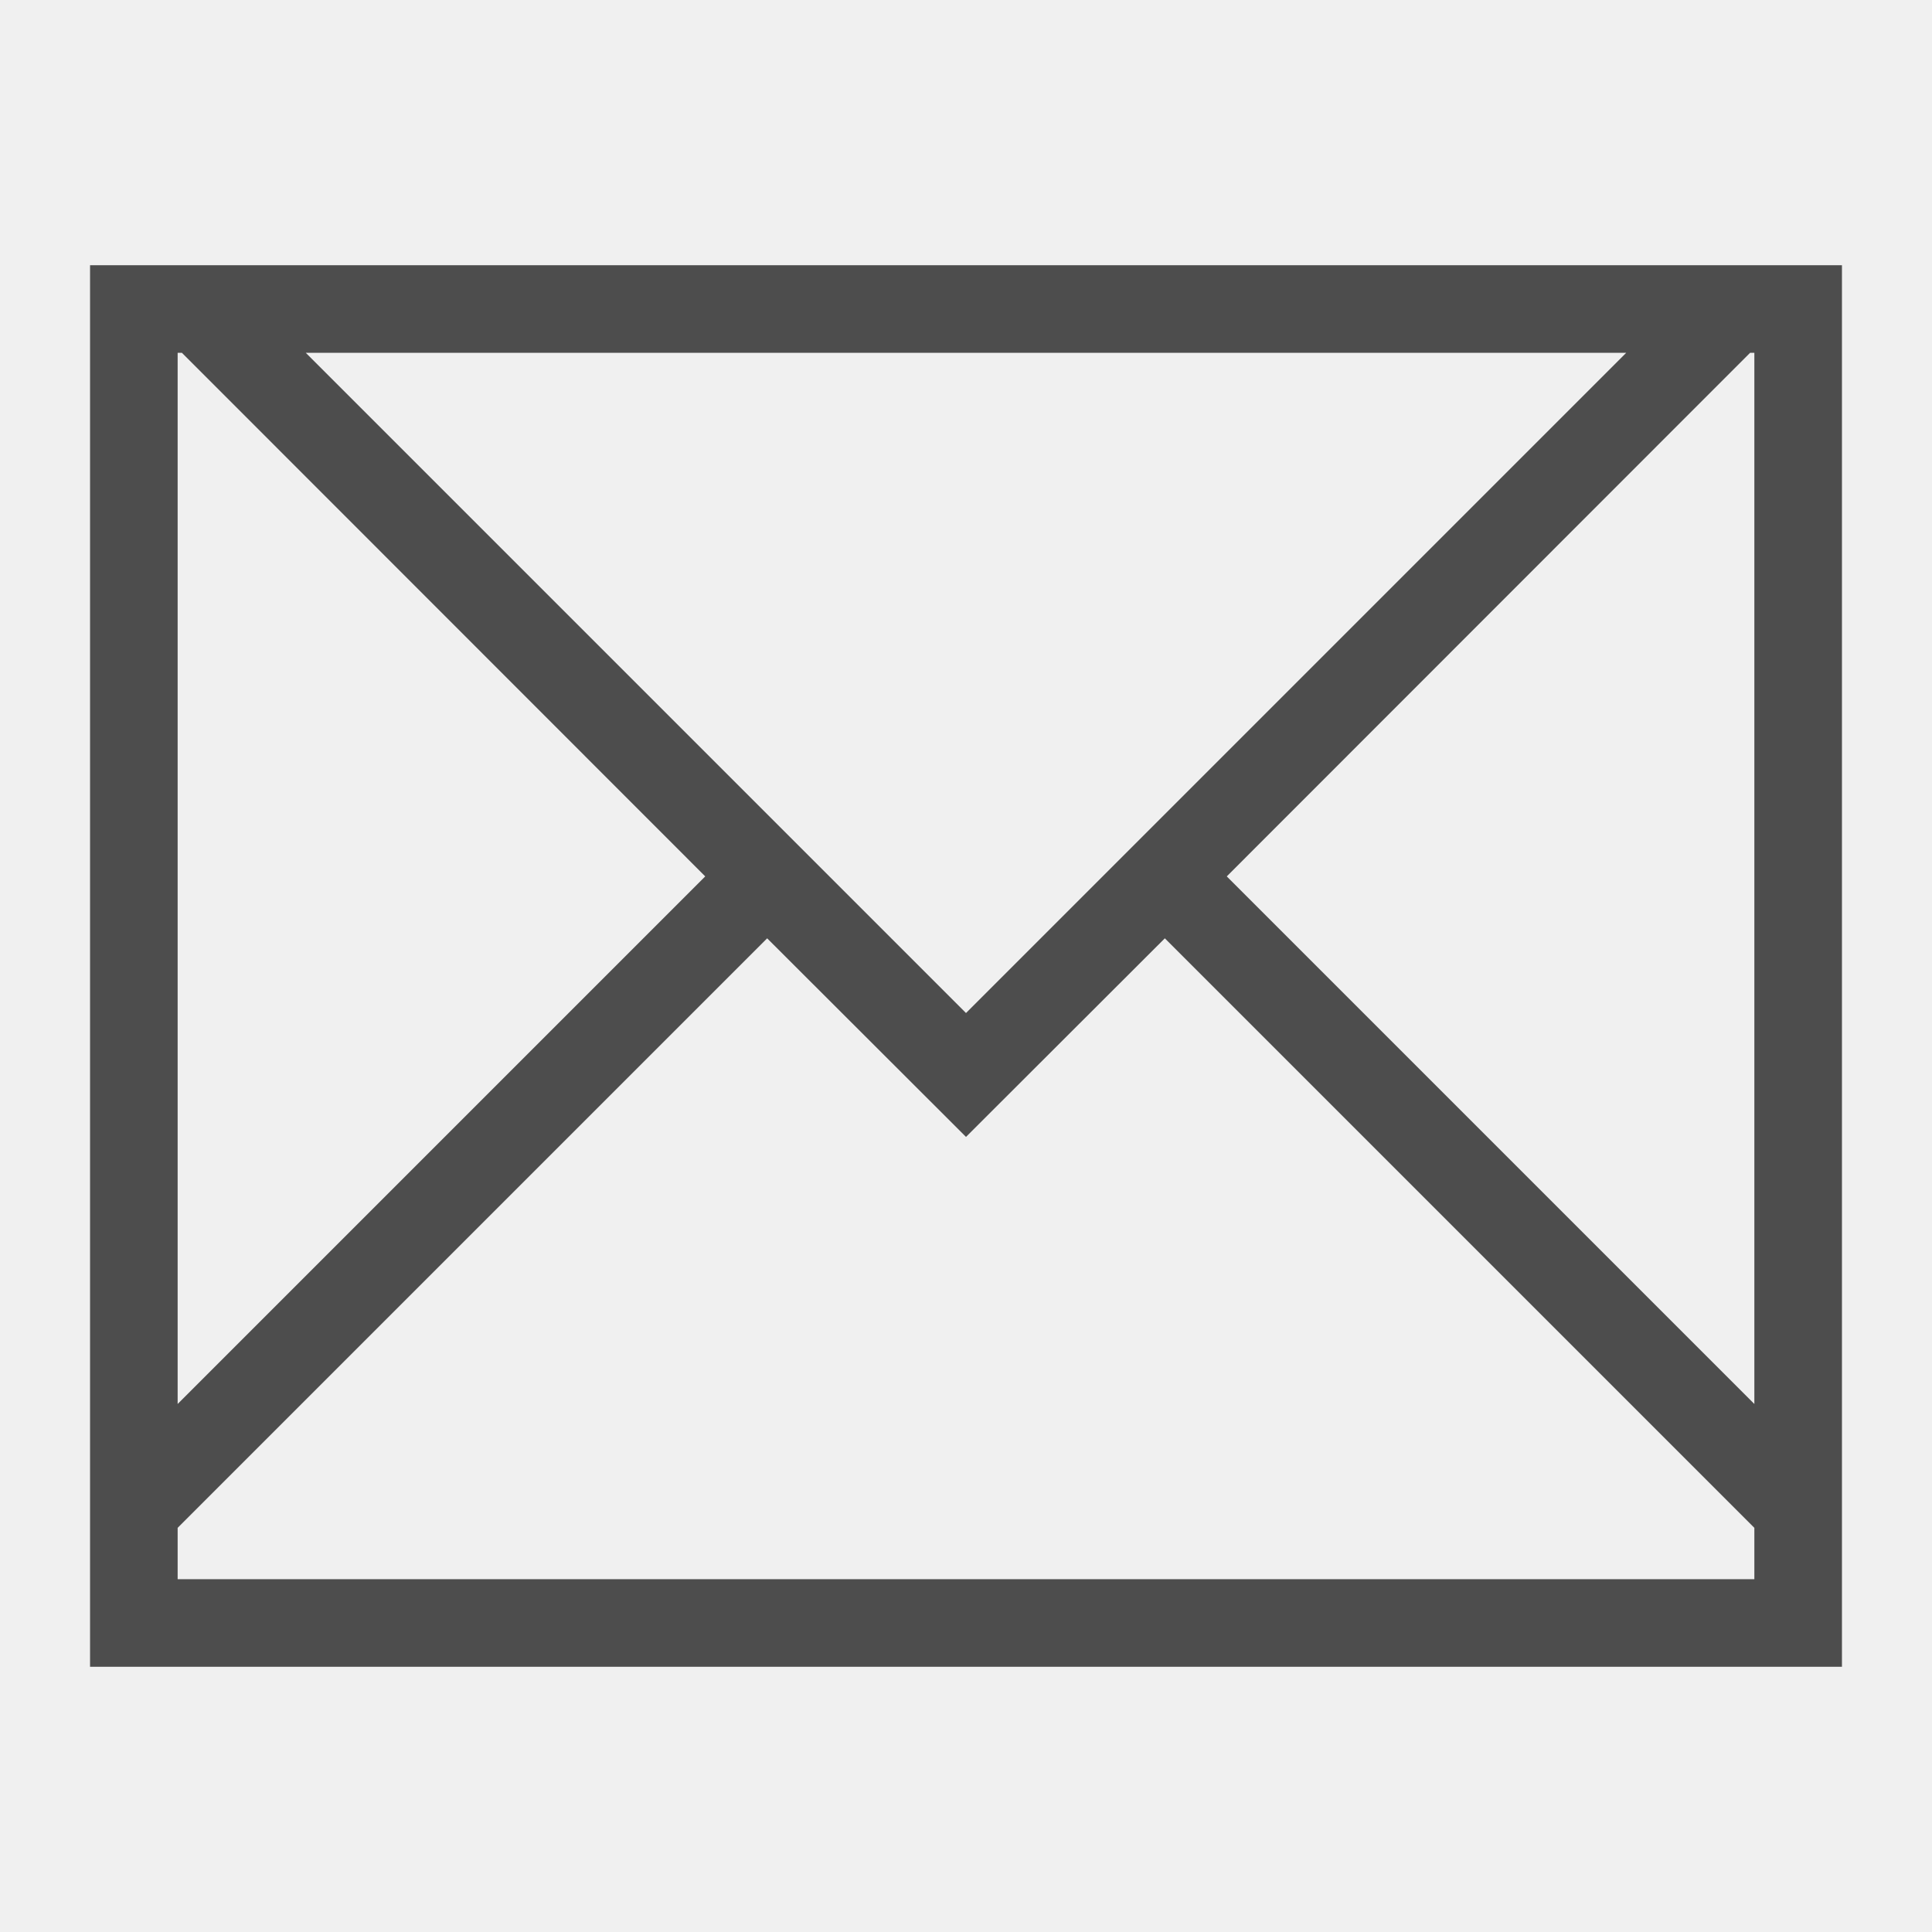
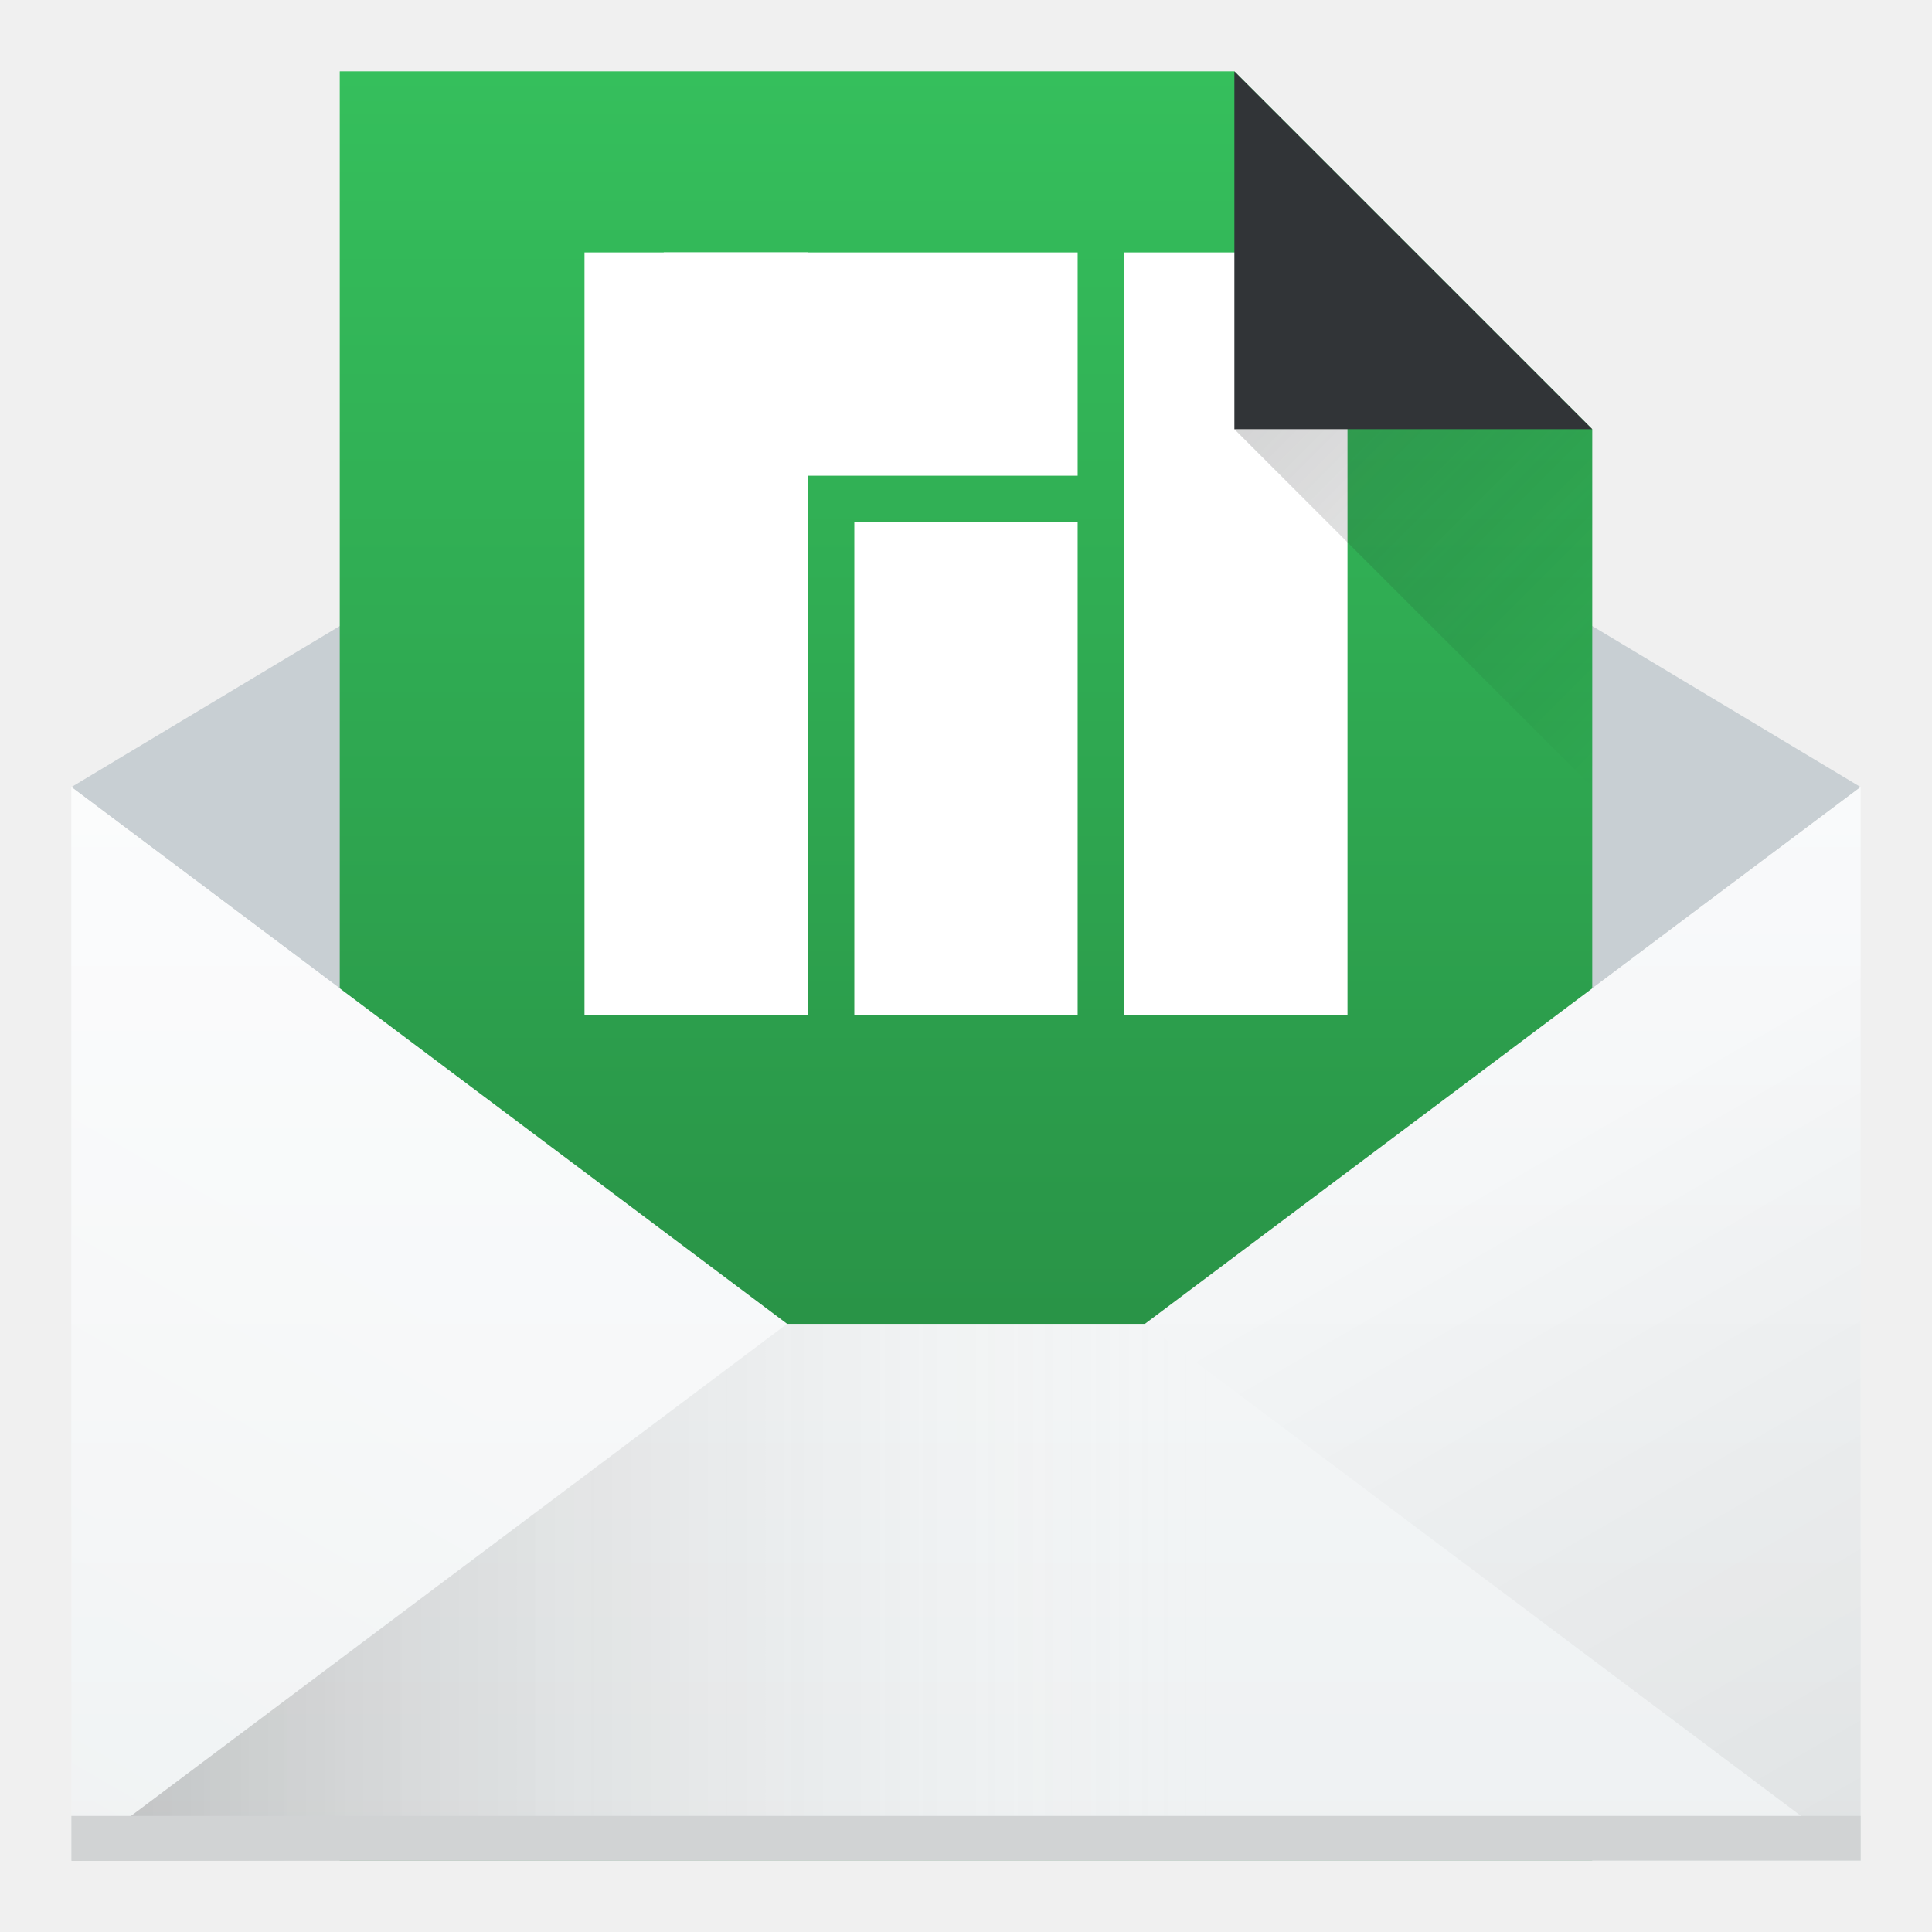
- <svg xmlns="http://www.w3.org/2000/svg" height="64" width="64" version="1.1" id="svg2" viewBox="0 0 64 64">
-   <defs id="defs3051">
-     <style id="current-color-scheme" type="text/css">
-       .ColorScheme-Text {
-         color:#4d4d4d;
-       }
-       </style>
+ <svg xmlns="http://www.w3.org/2000/svg" width="64" height="64" id="svg2" version="1.1">
+   <defs id="defs4">
+     <linearGradient id="a" x1="543.8" x2="503.8" gradientUnits="userSpaceOnUse" gradientTransform="matrix(0,1,-1.16667,0,-452.67,-499.8)">
+       <stop stop-color="#197cf1" id="stop7" style="stop-color:#24813e;stop-opacity:1" />
+       <stop offset="1" stop-color="#21c9fb" id="stop9" style="stop-color:#35bf5c;stop-opacity:1" />
+     </linearGradient>
+     <linearGradient id="b" y1="547.8" x1="384.57" y2="530.48" x2="394.57" gradientUnits="userSpaceOnUse">
+       <stop stop-color="#ffffff" stop-opacity="0" id="stop12" />
+       <stop offset="1" stop-color="#ffffff" stop-opacity=".314" id="stop14" />
+     </linearGradient>
+     <linearGradient id="c" x1="384.57" x2="414.57" gradientUnits="userSpaceOnUse">
+       <stop stop-opacity=".275" id="stop17" />
+       <stop offset="1" stop-color="#ffffff" stop-opacity="0" id="stop19" />
+     </linearGradient>
+     <linearGradient id="d" y1="547.8" x1="432.57" y2="527.8" x2="421.02" gradientUnits="userSpaceOnUse">
+       <stop stop-opacity=".082" id="stop22" />
+       <stop offset="1" stop-opacity="0" id="stop24" />
+     </linearGradient>
+     <linearGradient id="e" y1="44" y2="20" x2="0" gradientUnits="userSpaceOnUse">
+       <stop stop-color="#eef1f2" id="stop27" />
+       <stop offset="1" stop-color="#f9fafb" id="stop29" />
+     </linearGradient>
+     <linearGradient id="f" y1="511.8" x1="414.57" y2="519.8" x2="422.57" gradientUnits="userSpaceOnUse">
+       <stop stop-color="#292c2f" id="stop32" />
+       <stop offset="1" stop-opacity="0" id="stop34" />
+     </linearGradient>
+     <linearGradient id="g" y1="527.8" y2="511.8" x2="0" gradientUnits="userSpaceOnUse">
+       <stop stop-color="#7cbaf8" id="stop37" />
+       <stop offset="1" stop-color="#f4fcff" id="stop39" />
+     </linearGradient>
  </defs>
-   <a id="a6" transform="matrix(2.901695,0,0,2.901695,0.08135593,0.08135593)">
-     <path id="path8" class="ColorScheme-Text" d="M 1,3 1,4 1,18 1,18.414 1,19 2,19 21,19 21,18.414 21,18 21,17 21,3 20.951,3 20,3 2.463,3 2,3 1,3 Z M 2,4 2.049,4 8.023,9.977 2,16 2,4 Z M 3.463,4 18.537,4 11,11.537 3.463,4 Z M 19.951,4 20,4 20,16 13.977,9.977 19.951,4 Z M 8.73,10.684 11,12.951 13.27,10.684 19.537,16.951 20,17.414 20,18 2,18 2,17.414 2.463,16.951 8.73,10.684 Z" style="color:#4d4d4d;fill:currentColor;fill-opacity:1;stroke:none" />
-   </a>
+   <g transform="matrix(1.481791,0,0,1.481791,-573.4155,-744.1623)" id="g41">
+     <g transform="translate(384.57,499.8)" id="g43">
+       <path d="M 24,8 4,20 24,35 44,20 Z" id="path45" style="fill:#c8cfd3;fill-rule:evenodd" />
+       <path d="m 10,4 0,40 28,0 0,-32 -8,-8 z" id="path47" style="fill:url(#a)" />
+       <path d="m 4,20 0,24 40,0 0,-24 -16,12 -8,0 z" id="path49" style="fill:url(#e)" />
+       <g transform="matrix(0.0852855,0,0,0.0852855,34.43994,-12.15643)" id="layer1" style="fill:#ffffff">
+         <g style="fill:#ffffff;fill-opacity:1" transform="matrix(1.219613,0,0,1.000009,-481.7083,-347.5874)" id="g4335-6">
+           <g transform="translate(11.59559,121.6213)" id="g4446" style="fill:#ffffff">
+             <rect y="462.861" x="317.002" height="199.998" width="47.995" id="rect4149-7" style="opacity:1;fill:#ffffff;fill-opacity:1;fill-rule:evenodd;stroke:none;stroke-width:7.074;stroke-linecap:round;stroke-linejoin:miter;stroke-miterlimit:4;stroke-dasharray:21.222, 21.222;stroke-dashoffset:0;stroke-opacity:1" />
+             <rect y="533.592" x="259.004" height="129.268" width="47.995" id="rect4149-0-6" style="opacity:1;fill:#ffffff;fill-opacity:1;fill-rule:evenodd;stroke:none;stroke-width:7.074;stroke-linecap:round;stroke-linejoin:miter;stroke-miterlimit:4;stroke-dasharray:21.222, 21.222;stroke-dashoffset:0;stroke-opacity:1" />
+             <rect y="462.861" x="201.01" height="199.998" width="47.995" id="rect4149-0-4-9" style="opacity:1;fill:#ffffff;fill-opacity:1;fill-rule:evenodd;stroke:none;stroke-width:7.074;stroke-linecap:round;stroke-linejoin:miter;stroke-miterlimit:4;stroke-dasharray:21.222, 21.222;stroke-dashoffset:0;stroke-opacity:1" />
+             <rect y="-307" x="462.861" height="88.963" width="58.534" id="rect4149-0-6-7" style="opacity:1;fill:#ffffff;fill-opacity:1;fill-rule:evenodd;stroke:none;stroke-width:7.074;stroke-linecap:round;stroke-linejoin:miter;stroke-miterlimit:4;stroke-dasharray:21.222, 21.222;stroke-dashoffset:0;stroke-opacity:1" transform="matrix(0,1,-1,0,0,0)" />
+           </g>
+         </g>
+       </g>
+     </g>
+     <g id="g51" style="fill-rule:evenodd">
+       <path d="m 388.57,543.8 16,-12 8,0 16,12 z" id="path53" style="fill:url(#c)" />
+       <path d="m 428.57,543.8 -16,-12 16,-12 z" id="path55" style="fill:url(#d)" />
+       <path d="m 388.57,543.8 16,-12 -16,-12 z" id="path57" style="fill:url(#b)" />
+     </g>
+     <rect width="40" x="388.57" y="542.8" height="1" id="rect59" style="fill:#d1d3d4" />
+     <g id="g61" style="fill-rule:evenodd">
+       <path d="m 422.57,511.8 -8,0 0,-8 z" id="path63" style="fill:#313437" />
+       <path d="m 414.57,511.8 8,0 0,8 z" id="path65" style="opacity:0.2;fill:url(#f)" />
+     </g>
+   </g>
</svg>
